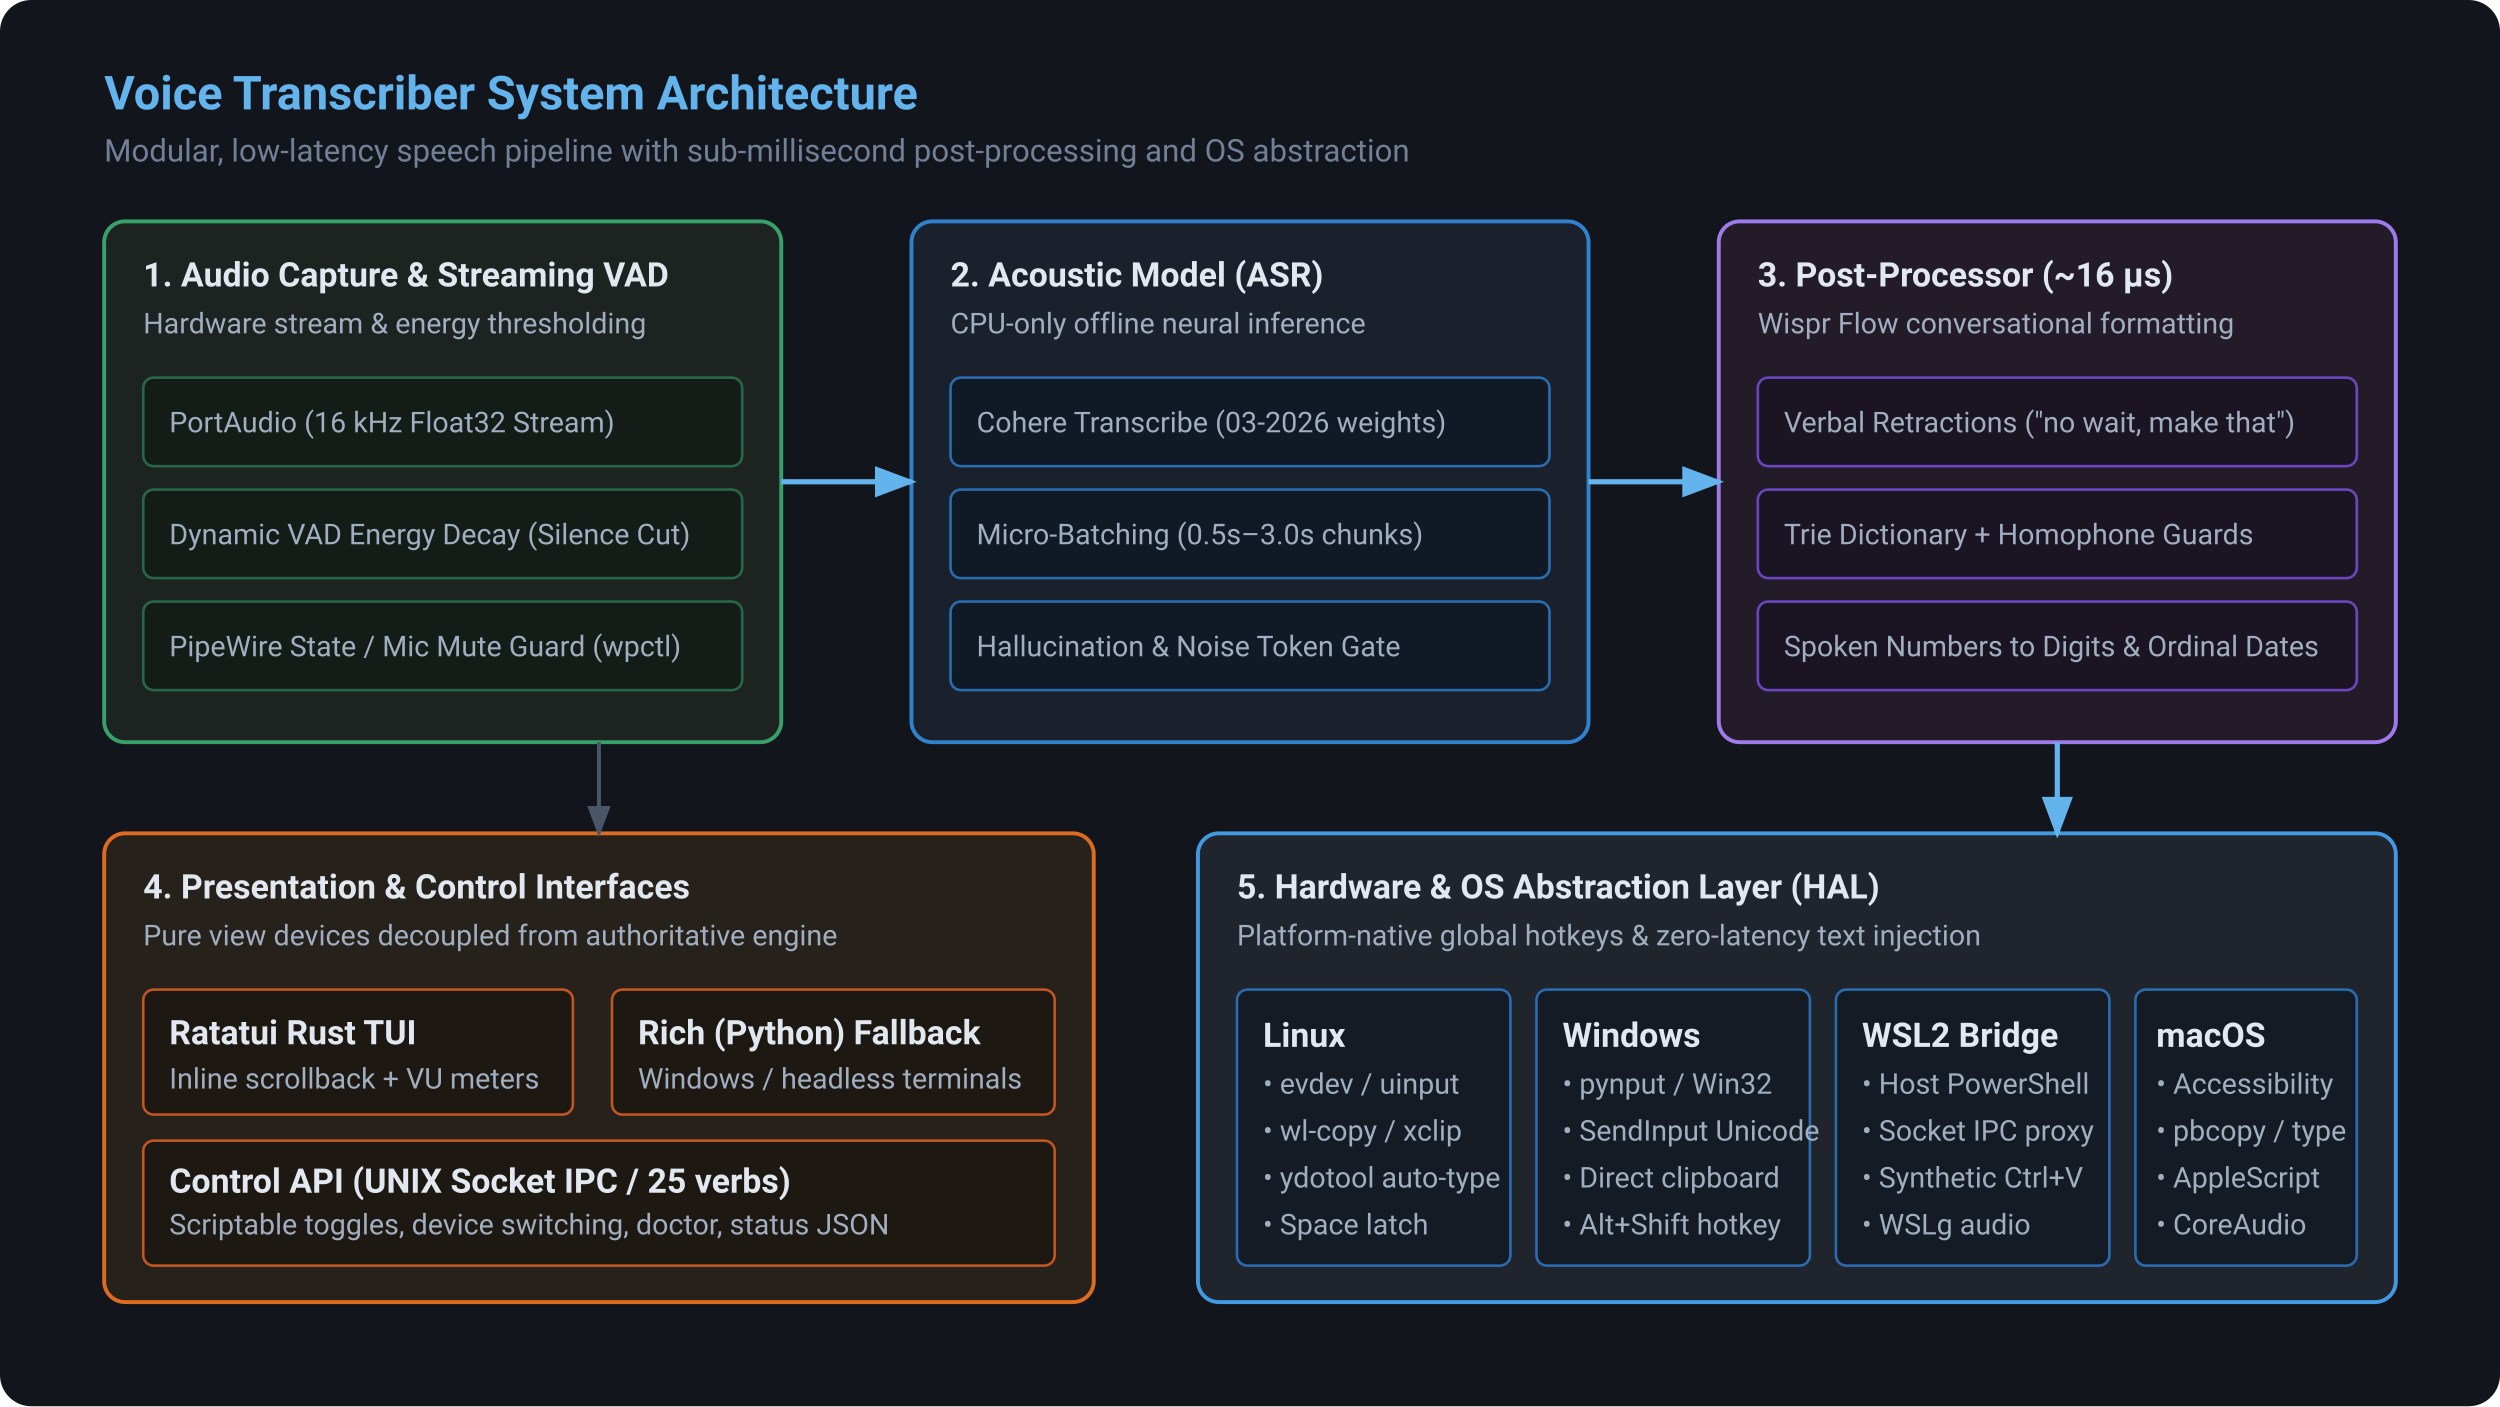
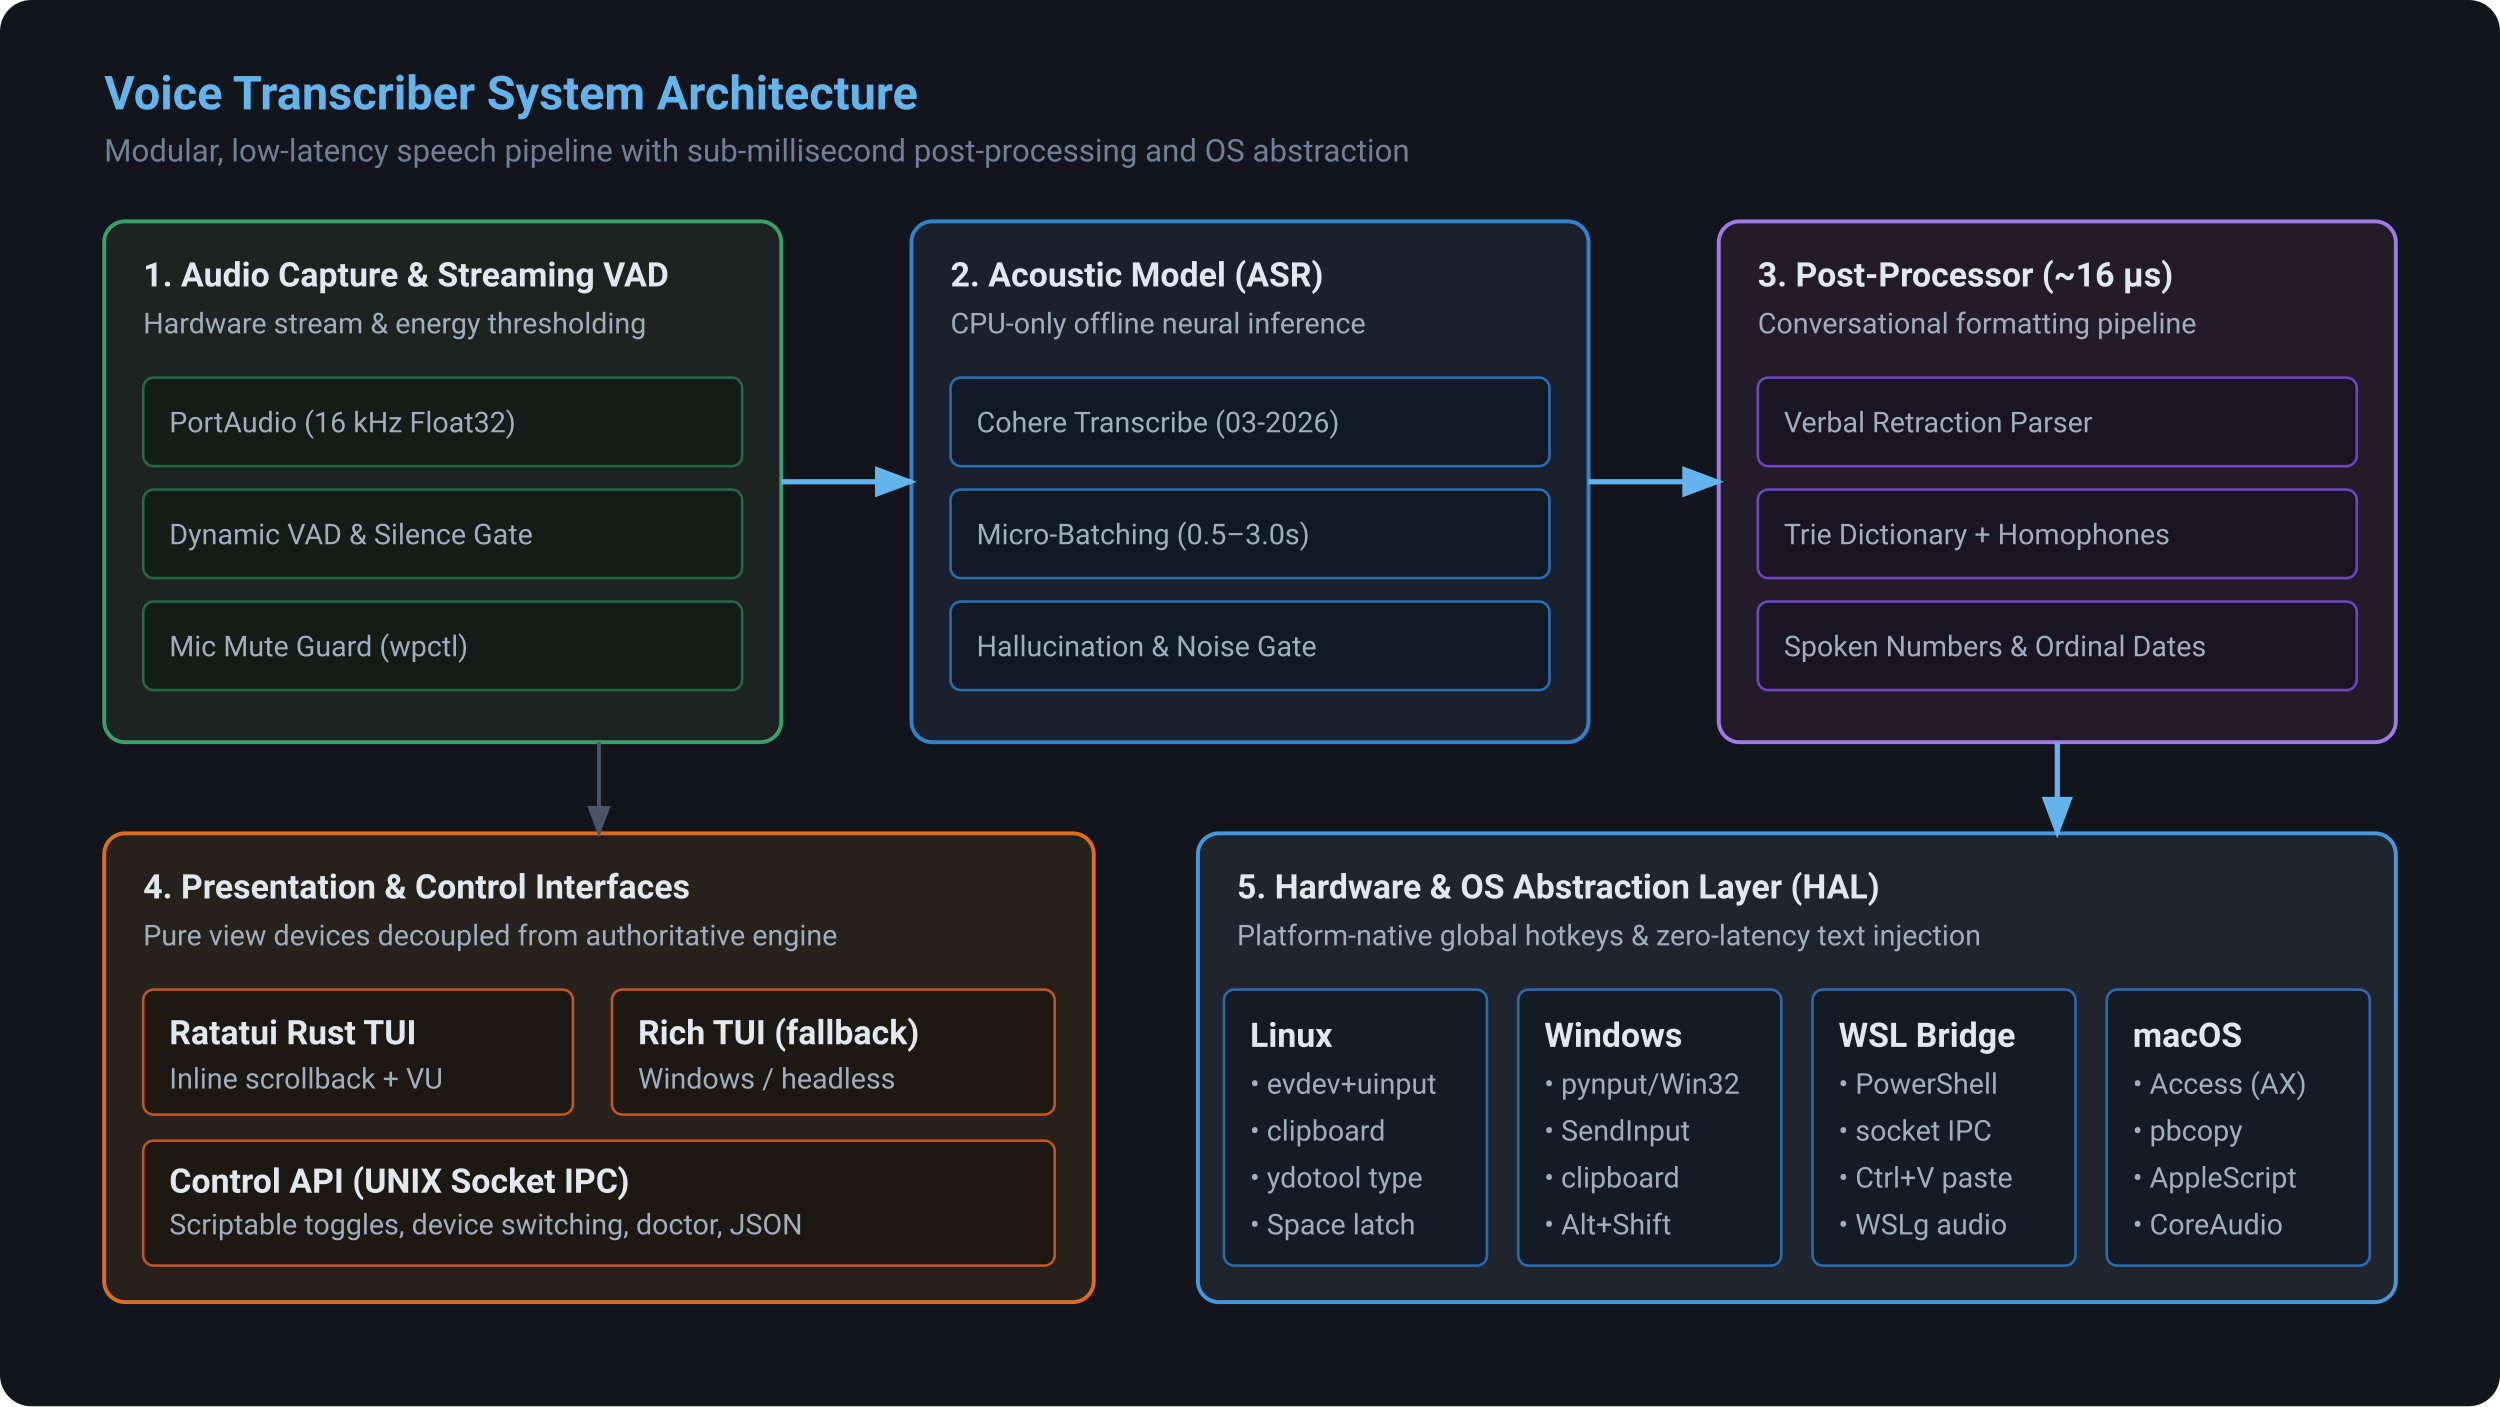
<svg xmlns="http://www.w3.org/2000/svg" viewBox="0 0 960 540" width="100%" height="100%">
  <defs>
    <style>
      .bg { fill: #12151c; }
      .box { rx: 8px; stroke-width: 1.5px; }
      .box-core { fill: #1a202c; stroke: #3182ce; }
      .box-audio { fill: #1c2321; stroke: #38a169; }
      .box-nlp { fill: #231c28; stroke: #9f7aea; }
      .box-ui { fill: #26211a; stroke: #dd6b20; }
      .box-hal { fill: #1f242d; stroke: #4299e1; }
      .title { font-family: -apple-system, BlinkMacSystemFont, "Segoe UI", Roboto, sans-serif; font-size: 13px; font-weight: bold; fill: #e2e8f0; }
      .subtitle { font-family: -apple-system, BlinkMacSystemFont, "Segoe UI", Roboto, sans-serif; font-size: 11px; fill: #a0aec0; }
      .header-title { font-family: -apple-system, BlinkMacSystemFont, "Segoe UI", Roboto, sans-serif; font-size: 18px; font-weight: bold; fill: #63b3ed; }
      .header-sub { font-family: -apple-system, BlinkMacSystemFont, "Segoe UI", Roboto, sans-serif; font-size: 12px; fill: #718096; }
      .badge { font-family: monospace; font-size: 10px; font-weight: bold; fill: #e2e8f0; }
      .arrow { stroke: #4a5568; stroke-width: 1.5px; fill: none; marker-end: url(#arrowhead); }
      .arrow-hl { stroke: #63b3ed; stroke-width: 2px; fill: none; marker-end: url(#arrowhead-hl); }
    </style>
    <marker id="arrowhead" markerWidth="8" markerHeight="6" refX="7" refY="3" orient="auto">
      <polygon points="0 0, 8 3, 0 6" fill="#4a5568" />
    </marker>
    <marker id="arrowhead-hl" markerWidth="8" markerHeight="6" refX="7" refY="3" orient="auto">
      <polygon points="0 0, 8 3, 0 6" fill="#63b3ed" />
    </marker>
  </defs>
  <rect width="960" height="540" class="bg" rx="12" />
  <text x="40" y="42" class="header-title">Voice Transcriber System Architecture</text>
  <text x="40" y="62" class="header-sub">Modular, low-latency speech pipeline with sub-millisecond post-processing and OS abstraction</text>
  <rect x="40" y="85" width="260" height="200" class="box box-audio" />
  <text x="55" y="110" class="title" fill="#68d391">1. Audio Capture &amp; Streaming VAD</text>
  <text x="55" y="128" class="subtitle">Hardware stream &amp; energy thresholding</text>
  <rect x="55" y="145" width="230" height="34" rx="4" fill="#141c18" stroke="#276749" stroke-width="1" />
-   <text x="65" y="166" class="subtitle">PortAudio (16 kHz Float32 Stream)</text>
+   <text x="65" y="166" class="subtitle">PortAudio (16 kHz Float32)</text>
  <rect x="55" y="188" width="230" height="34" rx="4" fill="#141c18" stroke="#276749" stroke-width="1" />
-   <text x="65" y="209" class="subtitle">Dynamic VAD Energy Decay (Silence Cut)</text>
+   <text x="65" y="209" class="subtitle">Dynamic VAD &amp; Silence Gate</text>
  <rect x="55" y="231" width="230" height="34" rx="4" fill="#141c18" stroke="#276749" stroke-width="1" />
-   <text x="65" y="252" class="subtitle">PipeWire State / Mic Mute Guard (wpctl)</text>
+   <text x="65" y="252" class="subtitle">Mic Mute Guard (wpctl)</text>
  <rect x="350" y="85" width="260" height="200" class="box box-core" />
  <text x="365" y="110" class="title" fill="#63b3ed">2. Acoustic Model (ASR)</text>
  <text x="365" y="128" class="subtitle">CPU-only offline neural inference</text>
  <rect x="365" y="145" width="230" height="34" rx="4" fill="#101926" stroke="#2b6cb0" stroke-width="1" />
-   <text x="375" y="166" class="subtitle">Cohere Transcribe (03-2026 weights)</text>
+   <text x="375" y="166" class="subtitle">Cohere Transcribe (03-2026)</text>
  <rect x="365" y="188" width="230" height="34" rx="4" fill="#101926" stroke="#2b6cb0" stroke-width="1" />
-   <text x="375" y="209" class="subtitle">Micro-Batching (0.5s–3.0s chunks)</text>
+   <text x="375" y="209" class="subtitle">Micro-Batching (0.5–3.0s)</text>
  <rect x="365" y="231" width="230" height="34" rx="4" fill="#101926" stroke="#2b6cb0" stroke-width="1" />
-   <text x="375" y="252" class="subtitle">Hallucination &amp; Noise Token Gate</text>
+   <text x="375" y="252" class="subtitle">Hallucination &amp; Noise Gate</text>
  <rect x="660" y="85" width="260" height="200" class="box box-nlp" />
  <text x="675" y="110" class="title" fill="#b794f4">3. Post-Processor (~16 µs)</text>
-   <text x="675" y="128" class="subtitle">Wispr Flow conversational formatting</text>
+   <text x="675" y="128" class="subtitle">Conversational formatting pipeline</text>
  <rect x="675" y="145" width="230" height="34" rx="4" fill="#1b1422" stroke="#6b46c1" stroke-width="1" />
-   <text x="685" y="166" class="subtitle">Verbal Retractions ("no wait, make that")</text>
+   <text x="685" y="166" class="subtitle">Verbal Retraction Parser</text>
  <rect x="675" y="188" width="230" height="34" rx="4" fill="#1b1422" stroke="#6b46c1" stroke-width="1" />
-   <text x="685" y="209" class="subtitle">Trie Dictionary + Homophone Guards</text>
+   <text x="685" y="209" class="subtitle">Trie Dictionary + Homophones</text>
  <rect x="675" y="231" width="230" height="34" rx="4" fill="#1b1422" stroke="#6b46c1" stroke-width="1" />
-   <text x="685" y="252" class="subtitle">Spoken Numbers to Digits &amp; Ordinal Dates</text>
+   <text x="685" y="252" class="subtitle">Spoken Numbers &amp; Ordinal Dates</text>
  <path d="M 300 185 L 350 185" class="arrow-hl" />
  <path d="M 610 185 L 660 185" class="arrow-hl" />
  <rect x="40" y="320" width="380" height="180" class="box box-ui" />
  <text x="55" y="345" class="title" fill="#f6ad55">4. Presentation &amp; Control Interfaces</text>
  <text x="55" y="363" class="subtitle">Pure view devices decoupled from authoritative engine</text>
  <rect x="55" y="380" width="165" height="48" rx="4" fill="#1e1812" stroke="#c05621" stroke-width="1" />
  <text x="65" y="401" class="title" font-size="11px">Ratatui Rust TUI</text>
-   <text x="65" y="418" class="subtitle" font-size="10px">Inline scrollback + VU meters</text>
+   <text x="65" y="418" class="subtitle" font-size="10px">Inline scrollback + VU</text>
  <rect x="235" y="380" width="170" height="48" rx="4" fill="#1e1812" stroke="#c05621" stroke-width="1" />
-   <text x="245" y="401" class="title" font-size="11px">Rich (Python) Fallback</text>
-   <text x="245" y="418" class="subtitle" font-size="10px">Windows / headless terminals</text>
+   <text x="245" y="401" class="title" font-size="11px">Rich TUI (fallback)</text>
+   <text x="245" y="418" class="subtitle" font-size="10px">Windows / headless</text>
  <rect x="55" y="438" width="350" height="48" rx="4" fill="#1e1812" stroke="#c05621" stroke-width="1" />
-   <text x="65" y="458" class="title" font-size="11px">Control API (UNIX Socket IPC / 25 verbs)</text>
-   <text x="65" y="474" class="subtitle" font-size="10px">Scriptable toggles, device switching, doctor, status JSON</text>
+   <text x="65" y="458" class="title" font-size="11px">Control API (UNIX Socket IPC)</text>
+   <text x="65" y="474" class="subtitle" font-size="10px">Scriptable toggles, device switching, doctor, JSON</text>
  <rect x="460" y="320" width="460" height="180" class="box box-hal" />
  <text x="475" y="345" class="title" fill="#63b3ed">5. Hardware &amp; OS Abstraction Layer (HAL)</text>
  <text x="475" y="363" class="subtitle">Platform-native global hotkeys &amp; zero-latency text injection</text>
-   <rect x="475" y="380" width="105" height="106" rx="4" fill="#151b24" stroke="#2b6cb0" stroke-width="1" />
-   <text x="485" y="402" class="title" font-size="11px">Linux</text>
-   <text x="485" y="420" class="subtitle" font-size="10px">• evdev / uinput</text>
-   <text x="485" y="438" class="subtitle" font-size="10px">• wl-copy / xclip</text>
-   <text x="485" y="456" class="subtitle" font-size="10px">• ydotool auto-type</text>
-   <text x="485" y="474" class="subtitle" font-size="10px">• Space latch</text>
-   <rect x="590" y="380" width="105" height="106" rx="4" fill="#151b24" stroke="#2b6cb0" stroke-width="1" />
-   <text x="600" y="402" class="title" font-size="11px">Windows</text>
-   <text x="600" y="420" class="subtitle" font-size="10px">• pynput / Win32</text>
-   <text x="600" y="438" class="subtitle" font-size="10px">• SendInput Unicode</text>
-   <text x="600" y="456" class="subtitle" font-size="10px">• Direct clipboard</text>
-   <text x="600" y="474" class="subtitle" font-size="10px">• Alt+Shift hotkey</text>
-   <rect x="705" y="380" width="105" height="106" rx="4" fill="#151b24" stroke="#2b6cb0" stroke-width="1" />
-   <text x="715" y="402" class="title" font-size="11px">WSL2 Bridge</text>
-   <text x="715" y="420" class="subtitle" font-size="10px">• Host PowerShell</text>
-   <text x="715" y="438" class="subtitle" font-size="10px">• Socket IPC proxy</text>
-   <text x="715" y="456" class="subtitle" font-size="10px">• Synthetic Ctrl+V</text>
-   <text x="715" y="474" class="subtitle" font-size="10px">• WSLg audio</text>
-   <rect x="820" y="380" width="85" height="106" rx="4" fill="#151b24" stroke="#2b6cb0" stroke-width="1" />
-   <text x="828" y="402" class="title" font-size="11px">macOS</text>
-   <text x="828" y="420" class="subtitle" font-size="10px">• Accessibility</text>
-   <text x="828" y="438" class="subtitle" font-size="10px">• pbcopy / type</text>
-   <text x="828" y="456" class="subtitle" font-size="10px">• AppleScript</text>
-   <text x="828" y="474" class="subtitle" font-size="10px">• CoreAudio</text>
+   <rect x="470" y="380" width="101" height="106" rx="4" fill="#151b24" stroke="#2b6cb0" stroke-width="1" />
+   <text x="480" y="402" class="title" font-size="11px">Linux</text>
+   <text x="480" y="420" class="subtitle" font-size="10px">• evdev+uinput</text>
+   <text x="480" y="438" class="subtitle" font-size="10px">• clipboard</text>
+   <text x="480" y="456" class="subtitle" font-size="10px">• ydotool type</text>
+   <text x="480" y="474" class="subtitle" font-size="10px">• Space latch</text>
+   <rect x="583" y="380" width="101" height="106" rx="4" fill="#151b24" stroke="#2b6cb0" stroke-width="1" />
+   <text x="593" y="402" class="title" font-size="11px">Windows</text>
+   <text x="593" y="420" class="subtitle" font-size="10px">• pynput/Win32</text>
+   <text x="593" y="438" class="subtitle" font-size="10px">• SendInput</text>
+   <text x="593" y="456" class="subtitle" font-size="10px">• clipboard</text>
+   <text x="593" y="474" class="subtitle" font-size="10px">• Alt+Shift</text>
+   <rect x="696" y="380" width="101" height="106" rx="4" fill="#151b24" stroke="#2b6cb0" stroke-width="1" />
+   <text x="706" y="402" class="title" font-size="11px">WSL Bridge</text>
+   <text x="706" y="420" class="subtitle" font-size="10px">• PowerShell</text>
+   <text x="706" y="438" class="subtitle" font-size="10px">• socket IPC</text>
+   <text x="706" y="456" class="subtitle" font-size="10px">• Ctrl+V paste</text>
+   <text x="706" y="474" class="subtitle" font-size="10px">• WSLg audio</text>
+   <rect x="809" y="380" width="101" height="106" rx="4" fill="#151b24" stroke="#2b6cb0" stroke-width="1" />
+   <text x="819" y="402" class="title" font-size="11px">macOS</text>
+   <text x="819" y="420" class="subtitle" font-size="10px">• Access (AX)</text>
+   <text x="819" y="438" class="subtitle" font-size="10px">• pbcopy</text>
+   <text x="819" y="456" class="subtitle" font-size="10px">• AppleScript</text>
+   <text x="819" y="474" class="subtitle" font-size="10px">• CoreAudio</text>
  <path d="M 790 285 L 790 320" class="arrow-hl" />
  <path d="M 230 285 L 230 320" class="arrow" />
</svg>
